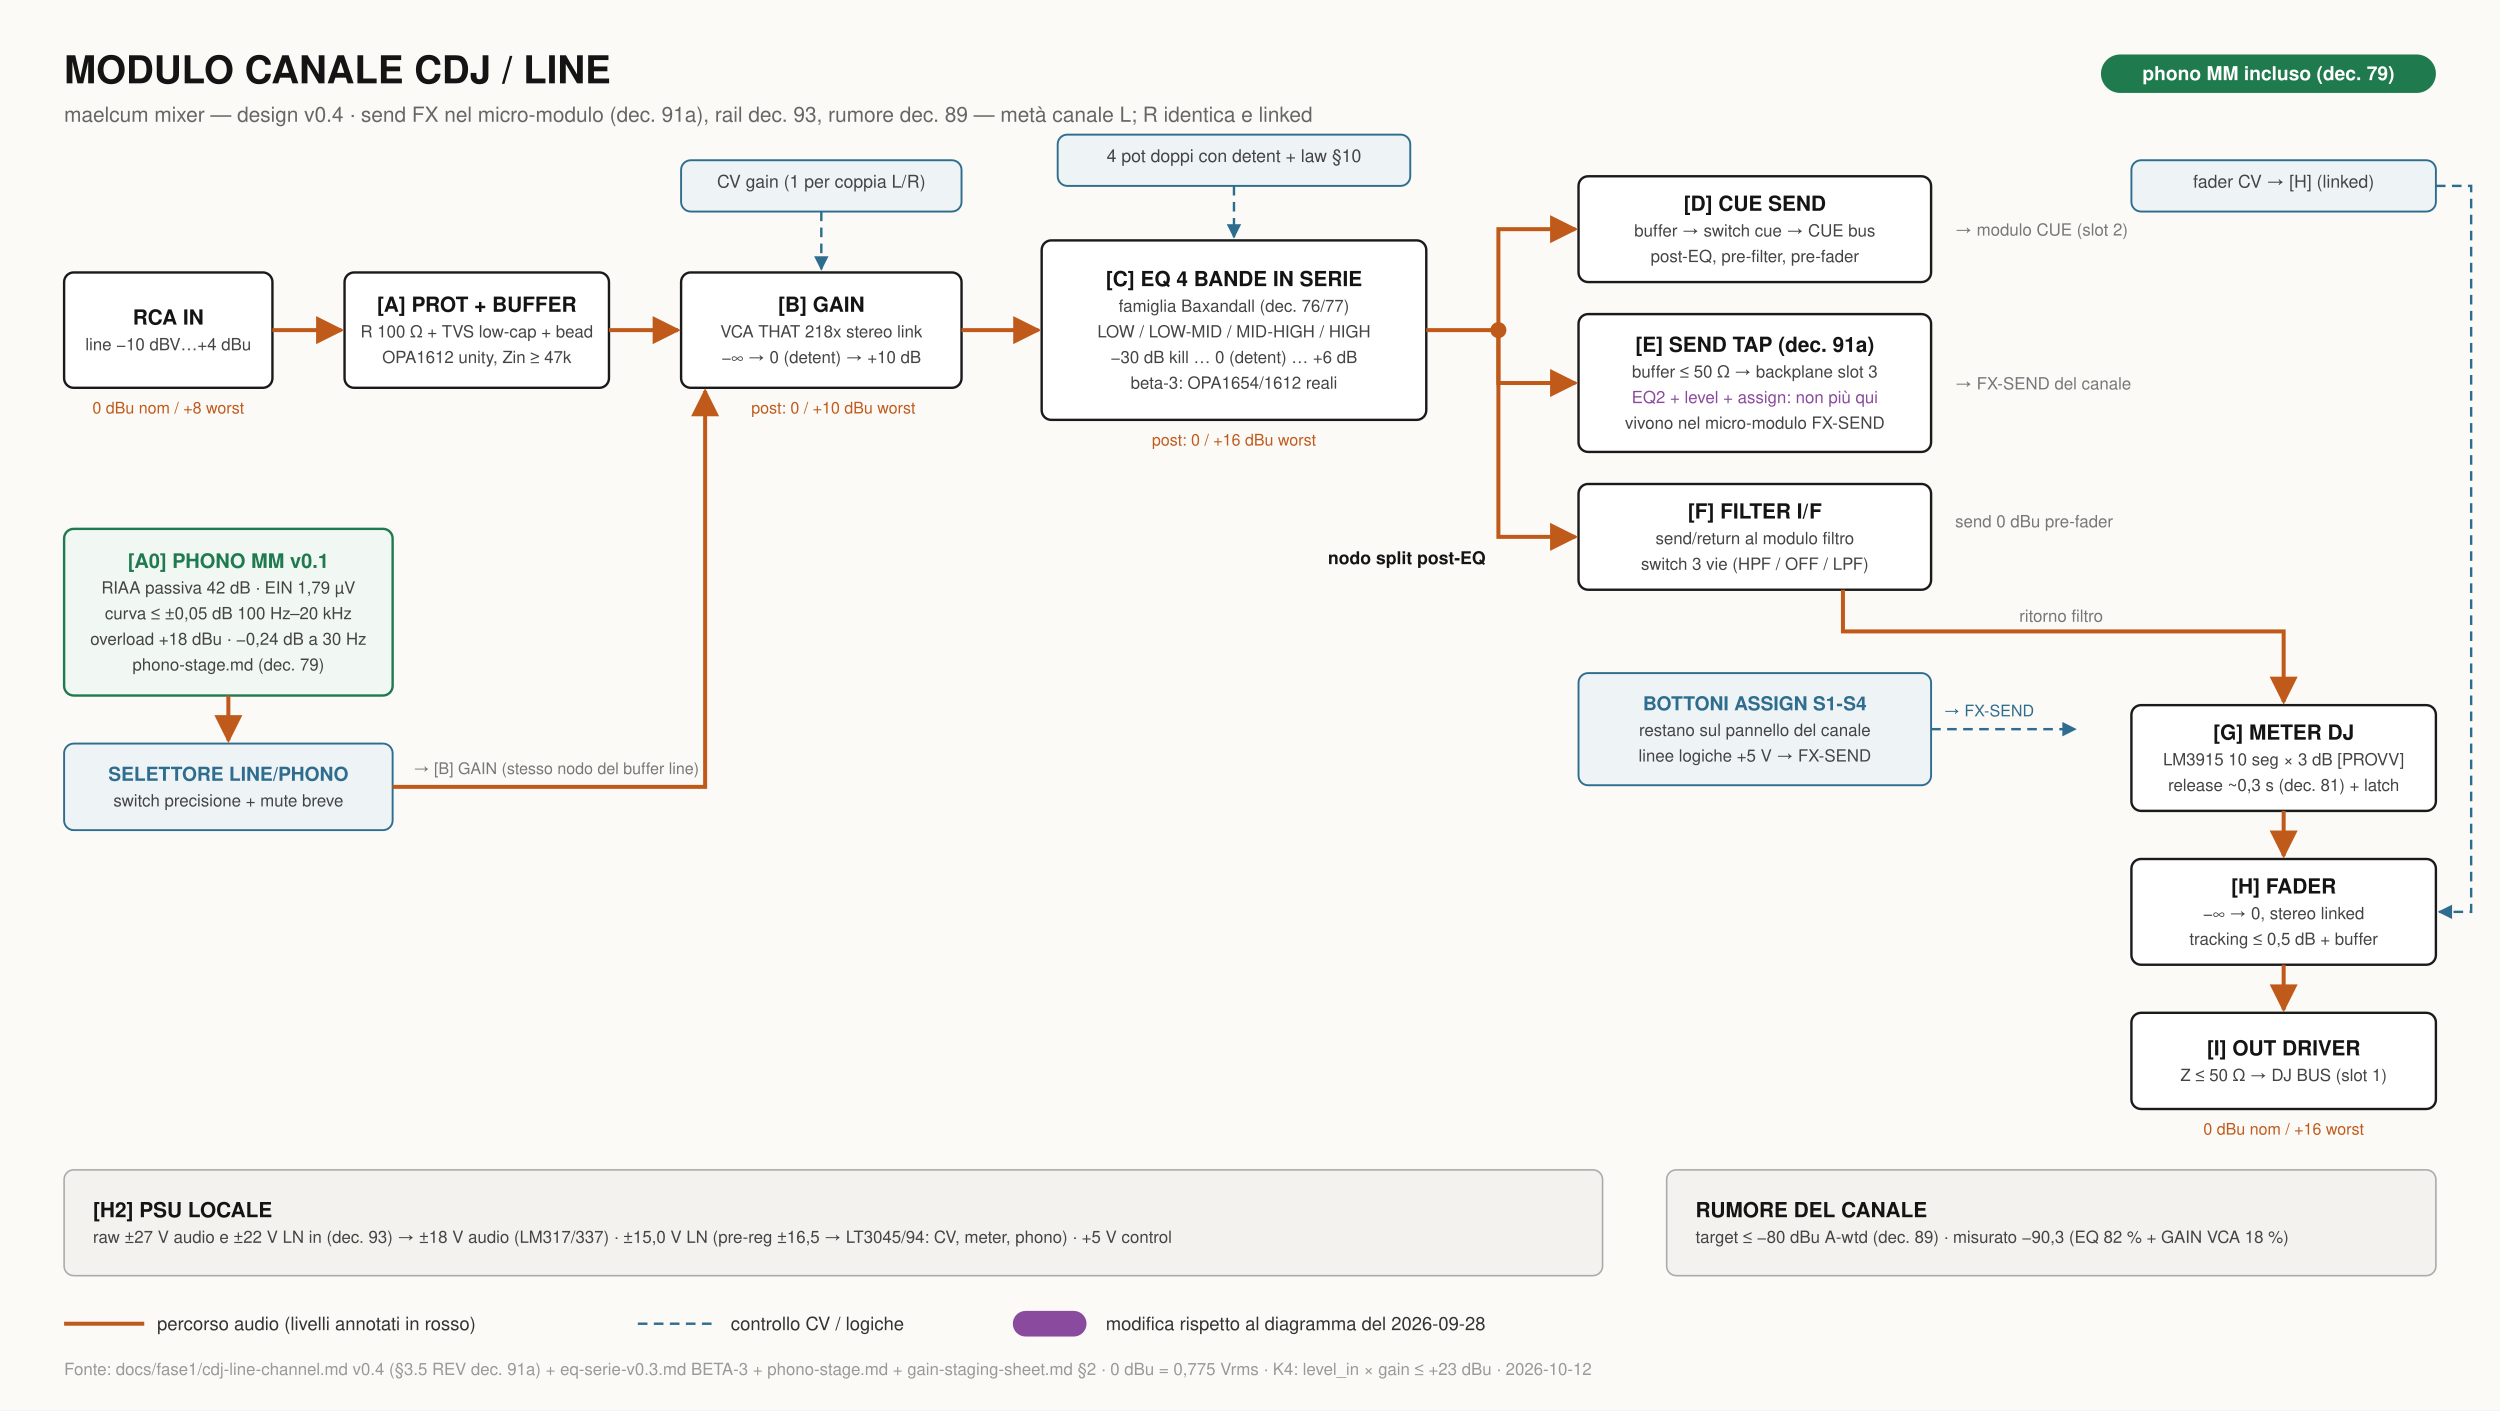
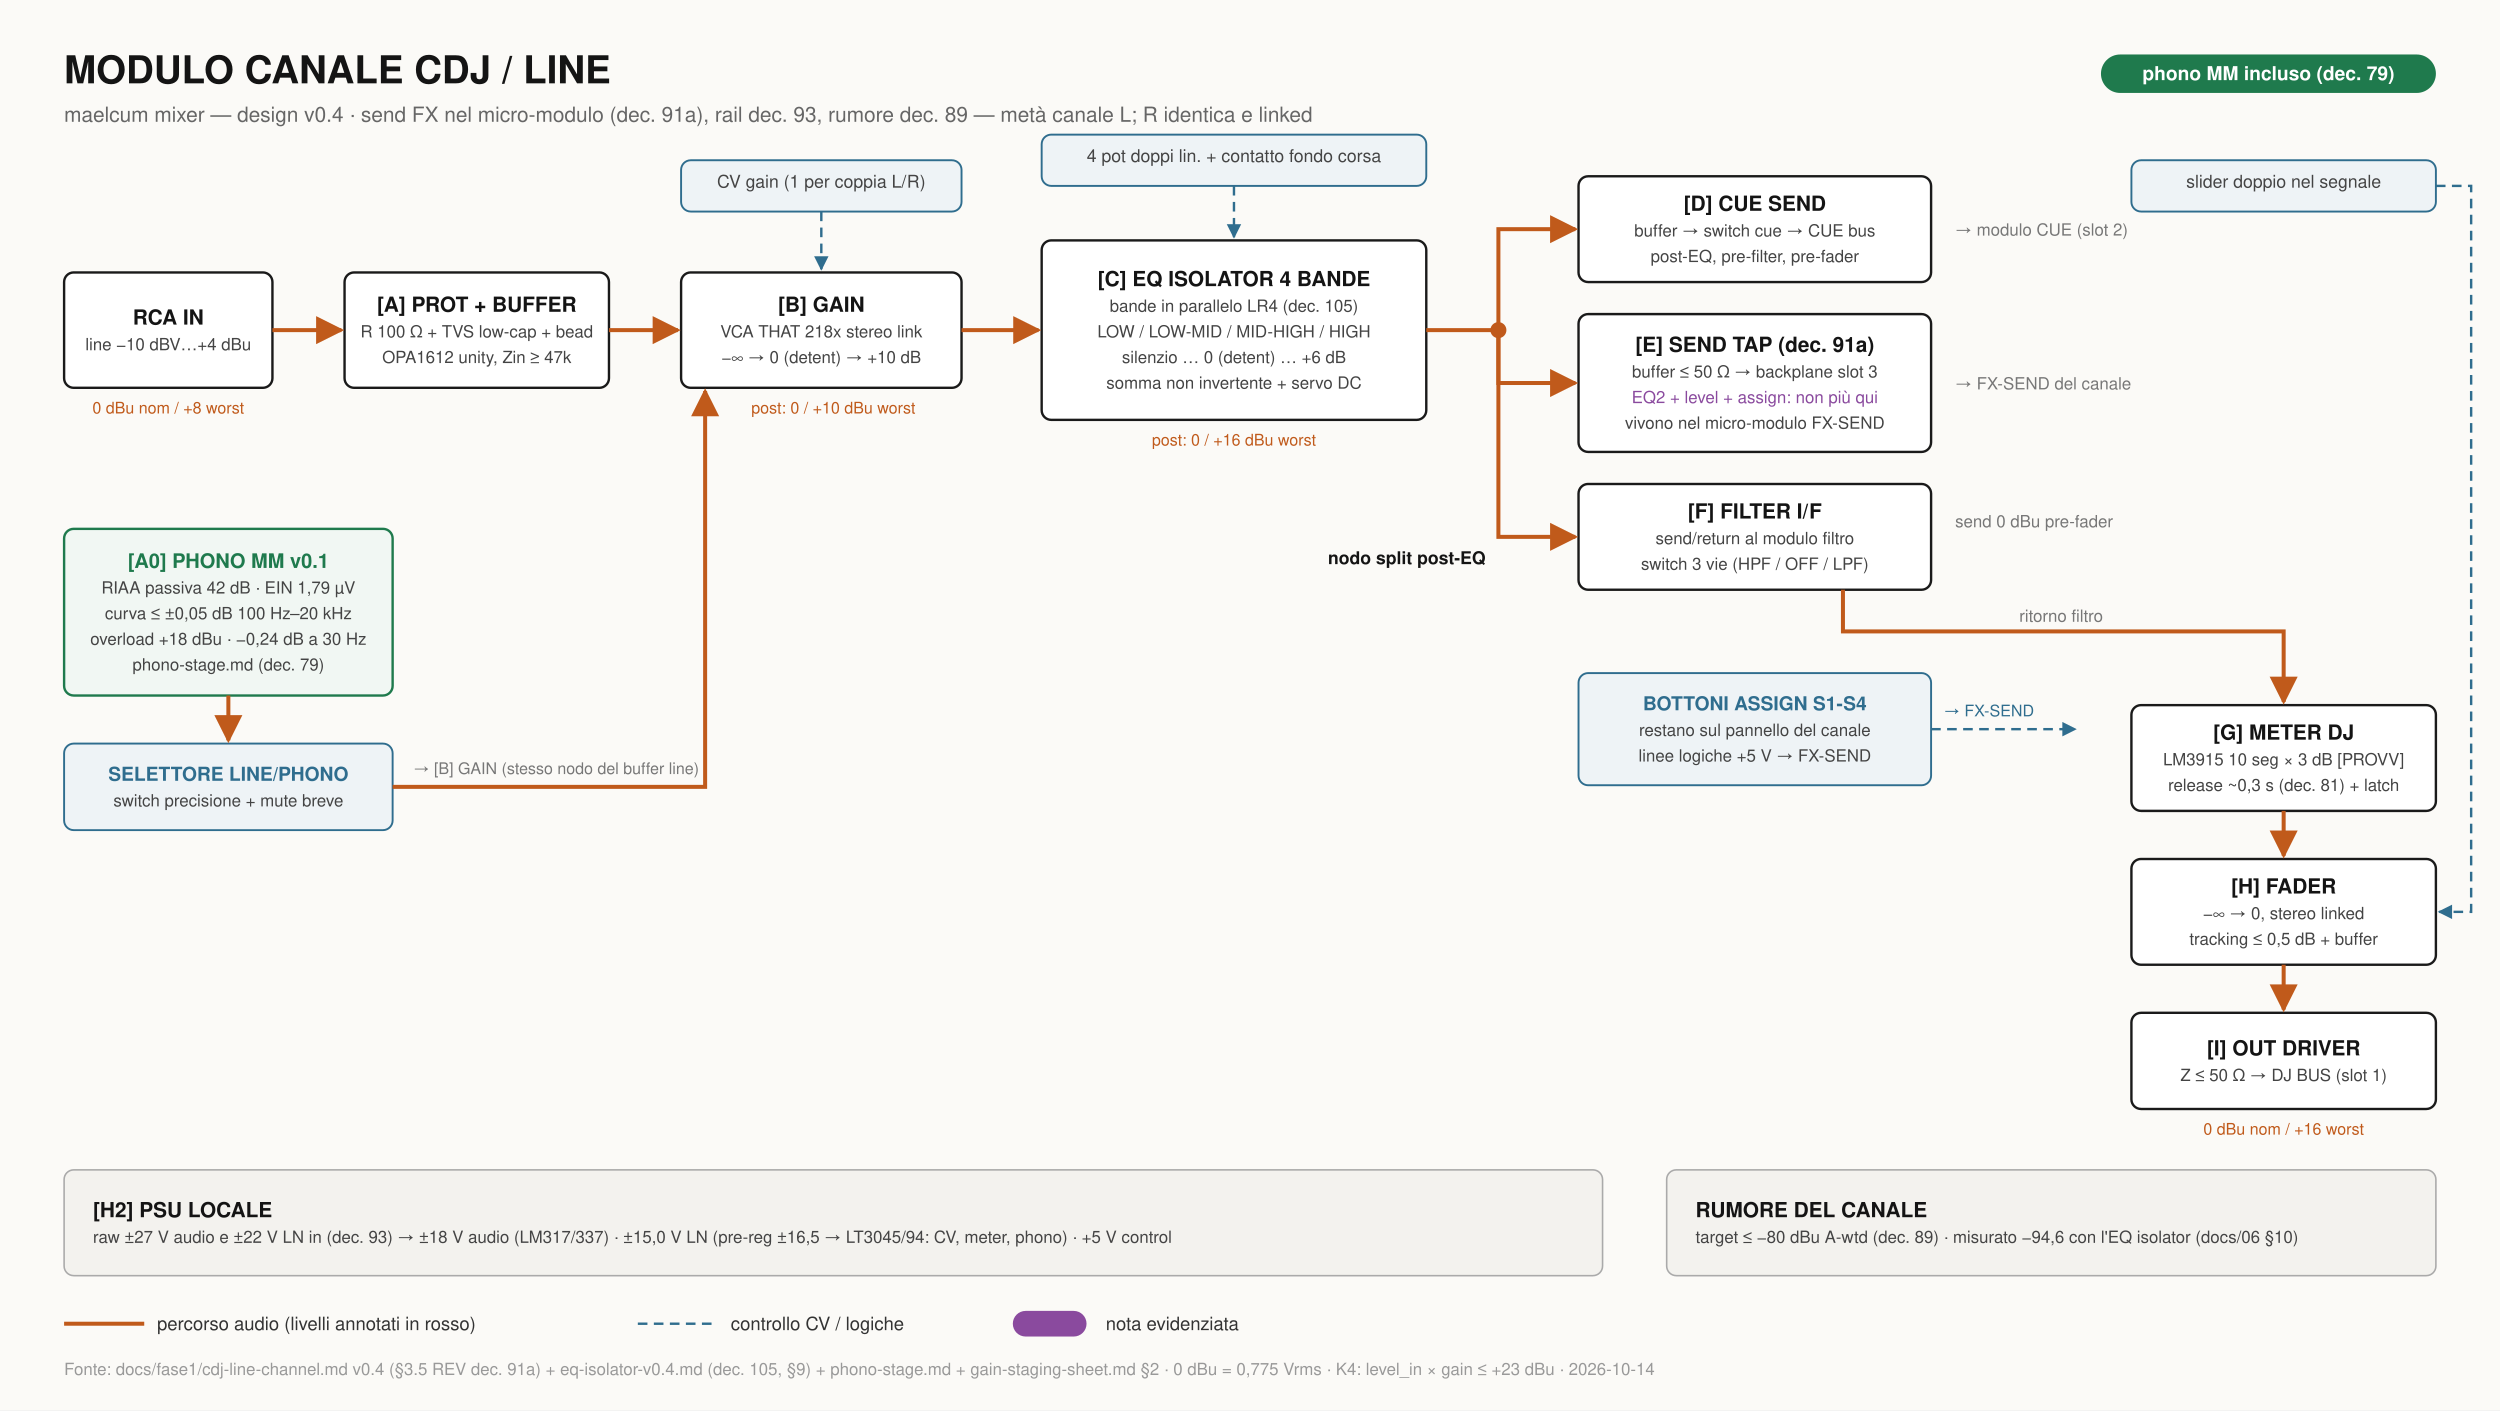
<svg xmlns="http://www.w3.org/2000/svg" viewBox="0 0 1560 880" font-family="Helvetica Neue, Helvetica, Arial, sans-serif">
  <defs>
    <marker id="ar" viewBox="0 0 10 10" refX="9" refY="5" markerWidth="7" markerHeight="7" orient="auto-start-reverse">
      <path d="M0,0 L10,5 L0,10 z" fill="#C05A1B" />
    </marker>
    <marker id="arb" viewBox="0 0 10 10" refX="9" refY="5" markerWidth="7" markerHeight="7" orient="auto-start-reverse">
      <path d="M0,0 L10,5 L0,10 z" fill="#8A4A9E" />
    </marker>
    <marker id="arw" viewBox="0 0 10 10" refX="9" refY="5" markerWidth="6" markerHeight="6" orient="auto-start-reverse">
      <path d="M0,0 L10,5 L0,10 z" fill="#2F6D8E" />
+     </marker>
+     <marker id="ark" viewBox="0 0 10 10" refX="9" refY="5" markerWidth="7" markerHeight="7" orient="auto-start-reverse">
+       <path d="M0,0 L10,5 L0,10 z" fill="#333" />
    </marker>
  </defs>
  <rect width="1560" height="880" fill="#FBFAF7" />
  <text x="40" y="52" font-size="24" font-weight="700" fill="#141414">MODULO CANALE CDJ / LINE</text>
  <text x="40" y="76" font-size="13" fill="#666">maelcum mixer — design v0.4 · send FX nel micro-modulo (dec. 91a), rail dec. 93, rumore dec. 89 — metà canale L; R identica e linked</text>
  <rect x="1311" y="34" width="209" height="24" rx="12" fill="#1F7A4D" />
  <text x="1415.5" y="50" font-size="12" font-weight="600" fill="#fff" text-anchor="middle">phono MM incluso (dec. 79)</text>
  <rect x="40" y="170" width="130" height="72" rx="6" fill="#fff" stroke="#1A1A1A" stroke-width="1.5" />
  <text x="105" y="202.55" font-size="13" font-weight="700" fill="#141414" text-anchor="middle">RCA IN</text>
  <text x="105" y="218.55" font-size="10.5" fill="#444" text-anchor="middle">line −10 dBV…+4 dBu</text>
  <text x="105" y="258" font-size="10" fill="#C05A1B" text-anchor="middle">0 dBu nom / +8 worst</text>
  <rect x="215" y="170" width="165" height="72" rx="6" fill="#fff" stroke="#1A1A1A" stroke-width="1.5" />
  <text x="297.5" y="194.55" font-size="13" font-weight="700" fill="#141414" text-anchor="middle">[A] PROT + BUFFER</text>
  <text x="297.5" y="210.55" font-size="10.5" fill="#444" text-anchor="middle">R 100 Ω + TVS low-cap + bead</text>
  <text x="297.5" y="226.55" font-size="10.5" fill="#444" text-anchor="middle">OPA1612 unity, Zin ≥ 47k</text>
  <rect x="425" y="170" width="175" height="72" rx="6" fill="#fff" stroke="#1A1A1A" stroke-width="1.5" />
  <text x="512.5" y="194.55" font-size="13" font-weight="700" fill="#141414" text-anchor="middle">[B] GAIN</text>
  <text x="512.5" y="210.55" font-size="10.5" fill="#444" text-anchor="middle">VCA THAT 218x stereo link</text>
  <text x="512.5" y="226.55" font-size="10.5" fill="#444" text-anchor="middle">−∞ → 0 (detent) → +10 dB</text>
  <text x="520" y="258" font-size="10" fill="#C05A1B" text-anchor="middle">post: 0 / +10 dBu worst</text>
  <rect x="650" y="150" width="240" height="112" rx="6" fill="#fff" stroke="#1A1A1A" stroke-width="1.5" />
-   <text x="770" y="178.55" font-size="13" font-weight="700" fill="#141414" text-anchor="middle">[C] EQ 4 BANDE IN SERIE</text>
-   <text x="770" y="194.55" font-size="10.5" fill="#444" text-anchor="middle">famiglia Baxandall (dec. 76/77)</text>
+   <text x="770" y="178.55" font-size="13" font-weight="700" fill="#141414" text-anchor="middle">[C] EQ ISOLATOR 4 BANDE</text>
+   <text x="770" y="194.55" font-size="10.5" fill="#444" text-anchor="middle">bande in parallelo LR4 (dec. 105)</text>
  <text x="770" y="210.55" font-size="10.5" fill="#444" text-anchor="middle">LOW / LOW-MID / MID-HIGH / HIGH</text>
-   <text x="770" y="226.55" font-size="10.5" fill="#444" text-anchor="middle">−30 dB kill … 0 (detent) … +6 dB</text>
-   <text x="770" y="242.55" font-size="10.5" fill="#444" text-anchor="middle">beta-3: OPA1654/1612 reali</text>
+   <text x="770" y="226.55" font-size="10.5" fill="#444" text-anchor="middle">silenzio … 0 (detent) … +6 dB</text>
+   <text x="770" y="242.55" font-size="10.5" fill="#444" text-anchor="middle">somma non invertente + servo DC</text>
  <text x="770" y="278" font-size="10" fill="#C05A1B" text-anchor="middle">post: 0 / +16 dBu worst</text>
  <path d="M 170 206 L 213 206" stroke="#C05A1B" stroke-width="2.5" fill="none" marker-end="url(#ar)" />
  <path d="M 380 206 L 423 206" stroke="#C05A1B" stroke-width="2.5" fill="none" marker-end="url(#ar)" />
  <path d="M 600 206 L 648 206" stroke="#C05A1B" stroke-width="2.5" fill="none" marker-end="url(#ar)" />
  <rect x="425" y="100" width="175" height="32" rx="6" fill="#EEF3F6" stroke="#2F6D8E" stroke-width="1.2" />
  <text x="512.5" y="117.1" font-size="11" fill="#444" text-anchor="middle">CV gain (1 per coppia L/R)</text>
  <path d="M 512.5 132 L 512.5 168" stroke="#2F6D8E" stroke-width="1.5" fill="none" stroke-dasharray="6 4" marker-end="url(#arw)" />
-   <rect x="660" y="84" width="220" height="32" rx="6" fill="#EEF3F6" stroke="#2F6D8E" stroke-width="1.2" />
-   <text x="770" y="101.1" font-size="11" fill="#444" text-anchor="middle">4 pot doppi con detent + law §10</text>
+   <rect x="650" y="84" width="240" height="32" rx="6" fill="#EEF3F6" stroke="#2F6D8E" stroke-width="1.2" />
+   <text x="770" y="101.1" font-size="11" fill="#444" text-anchor="middle">4 pot doppi lin. + contatto fondo corsa</text>
  <path d="M 770 116 L 770 148" stroke="#2F6D8E" stroke-width="1.5" fill="none" stroke-dasharray="6 4" marker-end="url(#arw)" />
  <path d="M 890 206 L 935 206" stroke="#C05A1B" stroke-width="2.5" fill="none" />
  <text x="927" y="352" font-size="11" font-weight="700" fill="#141414" text-anchor="end">nodo split post-EQ</text>
  <rect x="985" y="110" width="220" height="66" rx="6" fill="#fff" stroke="#1A1A1A" stroke-width="1.5" />
  <text x="1095" y="131.55" font-size="13" font-weight="700" fill="#141414" text-anchor="middle">[D] CUE SEND</text>
  <text x="1095" y="147.55" font-size="10.5" fill="#444" text-anchor="middle">buffer → switch cue → CUE bus</text>
  <text x="1095" y="163.55" font-size="10.5" fill="#444" text-anchor="middle">post-EQ, pre-filter, pre-fader</text>
  <rect x="985" y="196" width="220" height="86" rx="6" fill="#fff" stroke="#1A1A1A" stroke-width="1.5" />
  <text x="1095" y="219.55" font-size="13" font-weight="700" fill="#141414" text-anchor="middle">[E] SEND TAP (dec. 91a)</text>
  <text x="1095" y="235.55" font-size="10.5" fill="#444" text-anchor="middle">buffer ≤ 50 Ω → backplane slot 3</text>
  <text x="1095" y="251.55" font-size="10.5" fill="#8A4A9E" text-anchor="middle">EQ2 + level + assign: non più qui</text>
  <text x="1095" y="267.55" font-size="10.5" fill="#444" text-anchor="middle">vivono nel micro-modulo FX-SEND</text>
  <rect x="985" y="302" width="220" height="66" rx="6" fill="#fff" stroke="#1A1A1A" stroke-width="1.5" />
  <text x="1095" y="323.55" font-size="13" font-weight="700" fill="#141414" text-anchor="middle">[F] FILTER I/F</text>
  <text x="1095" y="339.55" font-size="10.5" fill="#444" text-anchor="middle">send/return al modulo filtro</text>
  <text x="1095" y="355.55" font-size="10.5" fill="#444" text-anchor="middle">switch 3 vie (HPF / OFF / LPF)</text>
  <path d="M 935 206 L 935 143 L 983 143" stroke="#C05A1B" stroke-width="2.5" fill="none" marker-end="url(#ar)" />
  <path d="M 935 206 L 935 239 L 983 239" stroke="#C05A1B" stroke-width="2.5" fill="none" marker-end="url(#ar)" />
  <path d="M 935 206 L 935 335 L 983 335" stroke="#C05A1B" stroke-width="2.5" fill="none" marker-end="url(#ar)" />
  <circle cx="935" cy="206" r="5" fill="#C05A1B" />
  <text x="1220" y="147" font-size="10.5" fill="#777">→ modulo CUE (slot 2)</text>
  <text x="1220" y="243" font-size="10.5" fill="#777">→ FX-SEND del canale</text>
  <text x="1220" y="329" font-size="10.5" fill="#777">send 0 dBu pre-fader</text>
  <rect x="985" y="420" width="220" height="70" rx="6" fill="#EEF3F6" stroke="#2F6D8E" stroke-width="1.2" />
  <text x="1095" y="443.2" font-size="12" font-weight="700" fill="#2F6D8E" text-anchor="middle">BOTTONI ASSIGN S1-S4</text>
  <text x="1095" y="459.2" font-size="10.5" fill="#444" text-anchor="middle">restano sul pannello del canale</text>
  <text x="1095" y="475.2" font-size="10.5" fill="#444" text-anchor="middle">linee logiche +5 V → FX-SEND</text>
  <path d="M 1205 455 L 1295 455" stroke="#2F6D8E" stroke-width="1.5" fill="none" stroke-dasharray="6 4" marker-end="url(#arw)" />
  <text x="1213" y="447" font-size="10" fill="#2F6D8E">→ FX-SEND</text>
  <rect x="1330" y="440" width="190" height="66" rx="6" fill="#fff" stroke="#1A1A1A" stroke-width="1.5" />
  <text x="1425" y="461.55" font-size="13" font-weight="700" fill="#141414" text-anchor="middle">[G] METER DJ</text>
  <text x="1425" y="477.55" font-size="10.5" fill="#444" text-anchor="middle">LM3915 10 seg × 3 dB [PROVV]</text>
  <text x="1425" y="493.55" font-size="10.5" fill="#444" text-anchor="middle">release ~0,3 s (dec. 81) + latch</text>
  <rect x="1330" y="536" width="190" height="66" rx="6" fill="#fff" stroke="#1A1A1A" stroke-width="1.5" />
  <text x="1425" y="557.55" font-size="13" font-weight="700" fill="#141414" text-anchor="middle">[H] FADER</text>
  <text x="1425" y="573.55" font-size="10.5" fill="#444" text-anchor="middle">−∞ → 0, stereo linked</text>
  <text x="1425" y="589.55" font-size="10.5" fill="#444" text-anchor="middle">tracking ≤ 0,5 dB + buffer</text>
  <rect x="1330" y="632" width="190" height="60" rx="6" fill="#fff" stroke="#1A1A1A" stroke-width="1.5" />
  <text x="1425" y="658.55" font-size="13" font-weight="700" fill="#141414" text-anchor="middle">[I] OUT DRIVER</text>
  <text x="1425" y="674.55" font-size="10.5" fill="#444" text-anchor="middle">Z ≤ 50 Ω → DJ BUS (slot 1)</text>
  <text x="1425" y="708" font-size="10" fill="#C05A1B" text-anchor="middle">0 dBu nom / +16 worst</text>
  <path d="M 1150 368 L 1150 394 L 1425 394 L 1425 438" stroke="#C05A1B" stroke-width="2.5" fill="none" marker-end="url(#ar)" />
  <text x="1260" y="388" font-size="10.5" fill="#777">ritorno filtro</text>
  <path d="M 1425 506 L 1425 534" stroke="#C05A1B" stroke-width="2.5" fill="none" marker-end="url(#ar)" />
  <path d="M 1425 602 L 1425 630" stroke="#C05A1B" stroke-width="2.5" fill="none" marker-end="url(#ar)" />
  <rect x="1330" y="100" width="190" height="32" rx="6" fill="#EEF3F6" stroke="#2F6D8E" stroke-width="1.2" />
-   <text x="1425" y="117.1" font-size="11" fill="#444" text-anchor="middle">fader CV → [H] (linked)</text>
+   <text x="1425" y="117.1" font-size="11" fill="#444" text-anchor="middle">slider doppio nel segnale</text>
  <path d="M 1520 116 L 1542 116 L 1542 569 L 1522 569" stroke="#2F6D8E" stroke-width="1.5" fill="none" stroke-dasharray="6 4" marker-end="url(#arw)" />
  <rect x="40" y="330" width="205" height="104" rx="6" fill="#F1F7F3" stroke="#1F7A4D" stroke-width="1.5" />
  <text x="142.5" y="354.375" font-size="12.5" font-weight="700" fill="#1F7A4D" text-anchor="middle">[A0] PHONO MM v0.1</text>
  <text x="142.5" y="370.375" font-size="10.5" fill="#444" text-anchor="middle">RIAA passiva 42 dB · EIN 1,79 µV</text>
  <text x="142.5" y="386.375" font-size="10.5" fill="#444" text-anchor="middle">curva ≤ ±0,05 dB 100 Hz–20 kHz</text>
  <text x="142.5" y="402.375" font-size="10.5" fill="#444" text-anchor="middle">overload +18 dBu · −0,24 dB a 30 Hz</text>
  <text x="142.5" y="418.375" font-size="10.5" fill="#444" text-anchor="middle">phono-stage.md (dec. 79)</text>
  <rect x="40" y="464" width="205" height="54" rx="6" fill="#EEF3F6" stroke="#2F6D8E" stroke-width="1.2" />
  <text x="142.5" y="487.2" font-size="12" font-weight="700" fill="#2F6D8E" text-anchor="middle">SELETTORE LINE/PHONO</text>
  <text x="142.5" y="503.2" font-size="10.5" fill="#444" text-anchor="middle">switch precisione + mute breve</text>
  <path d="M 142.5 434 L 142.5 462" stroke="#C05A1B" stroke-width="2.5" fill="none" marker-end="url(#ar)" />
  <path d="M 245 491 L 440 491 L 440 244" stroke="#C05A1B" stroke-width="2.5" fill="none" marker-end="url(#ar)" />
  <text x="258" y="483" font-size="10" fill="#777">→ [B] GAIN (stesso nodo del buffer line)</text>
  <rect x="40" y="730" width="960" height="66" rx="6" fill="#F3F2EE" stroke="#AAA" stroke-width="1" />
  <text x="58" y="759.55" font-size="13" font-weight="700" fill="#141414">[H2] PSU LOCALE</text>
  <text x="58" y="775.55" font-size="10.5" fill="#444">raw ±27 V audio e ±22 V LN in (dec. 93) → ±18 V audio (LM317/337) · ±15,0 V LN (pre-reg ±16,5 → LT3045/94: CV, meter, phono) · +5 V control</text>
  <rect x="1040" y="730" width="480" height="66" rx="6" fill="#F3F2EE" stroke="#AAA" stroke-width="1" />
  <text x="1058" y="759.55" font-size="13" font-weight="700" fill="#141414">RUMORE DEL CANALE</text>
-   <text x="1058" y="775.55" font-size="10.5" fill="#444">target ≤ −80 dBu A-wtd (dec. 89) · misurato −90,3 (EQ 82 % + GAIN VCA 18 %)</text>
+   <text x="1058" y="775.55" font-size="10.5" fill="#444">target ≤ −80 dBu A-wtd (dec. 89) · misurato −94,6 con l'EQ isolator (docs/06 §10)</text>
  <path d="M 40 826 L 90 826" stroke="#C05A1B" stroke-width="2.5" />
  <text x="98" y="830" font-size="11.5" fill="#333">percorso audio (livelli annotati in rosso)</text>
  <path d="M 398 826 L 448 826" stroke="#2F6D8E" stroke-width="1.5" stroke-dasharray="6 4" />
  <text x="456" y="830" font-size="11.5" fill="#333">controllo CV / logiche</text>
  <rect x="632" y="818" width="46" height="16" rx="8" fill="#8A4A9E" />
-   <text x="690" y="830" font-size="11.5" fill="#333">modifica rispetto al diagramma del 2026-09-28</text>
-   <text x="40" y="858" font-size="10.5" fill="#999">Fonte: docs/fase1/cdj-line-channel.md v0.4 (§3.5 REV dec. 91a) + eq-serie-v0.3.md BETA-3 + phono-stage.md + gain-staging-sheet.md §2 · 0 dBu = 0,775 Vrms · K4: level_in × gain ≤ +23 dBu · 2026-10-12</text>
+   <text x="690" y="830" font-size="11.5" fill="#333">nota evidenziata</text>
+   <text x="40" y="858" font-size="10.5" fill="#999">Fonte: docs/fase1/cdj-line-channel.md v0.4 (§3.5 REV dec. 91a) + eq-isolator-v0.4.md (dec. 105, §9) + phono-stage.md + gain-staging-sheet.md §2 · 0 dBu = 0,775 Vrms · K4: level_in × gain ≤ +23 dBu · 2026-10-14</text>
</svg>
